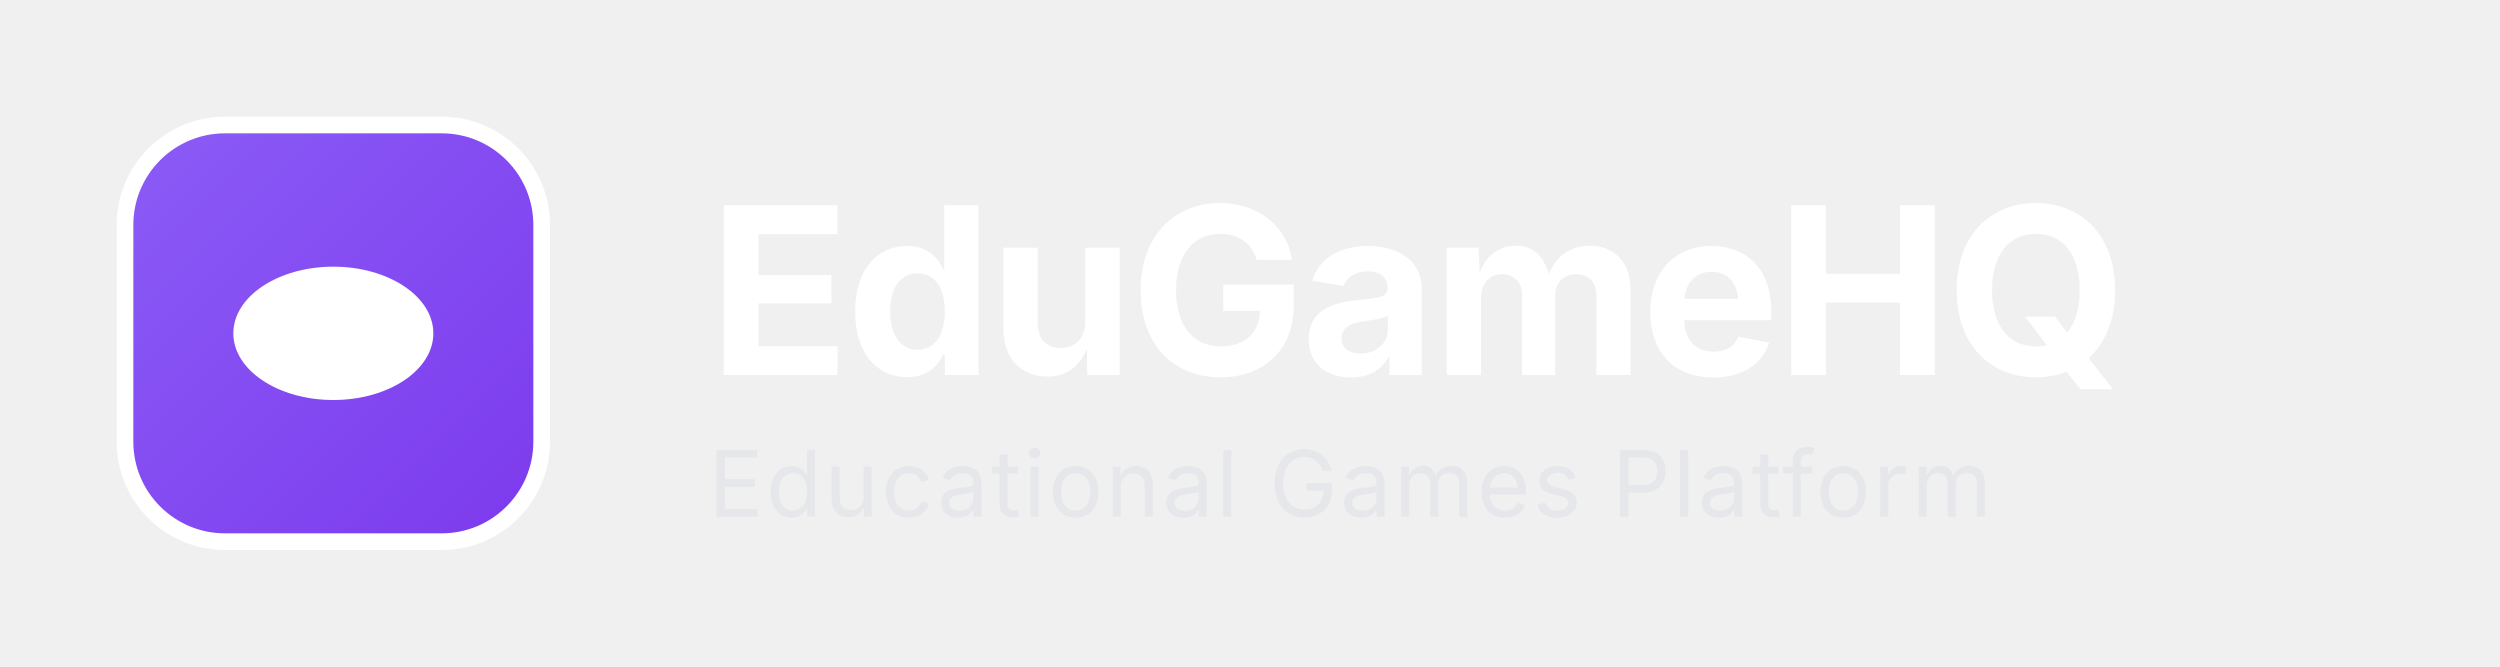
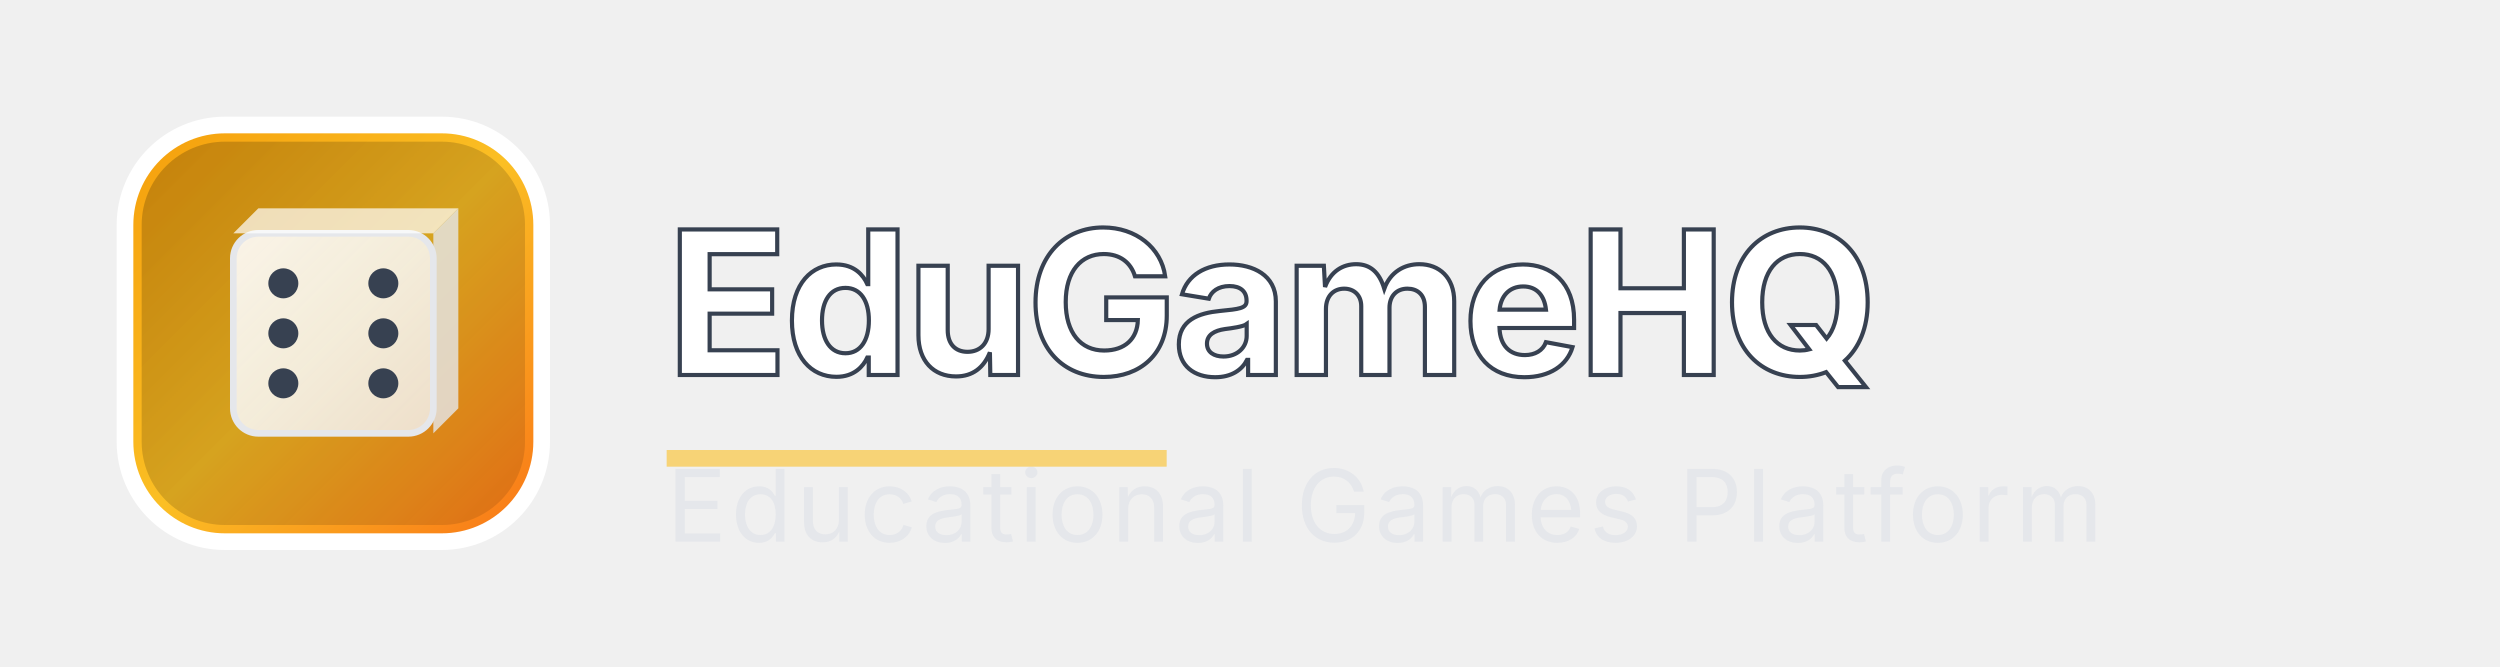
<svg xmlns="http://www.w3.org/2000/svg" width="300" height="80" viewBox="0 0 300 80">
  <defs>
-     <linearGradient id="purpleGradient" x1="0%" y1="0%" x2="100%" y2="100%">
-       <stop offset="0%" style="stop-color:#8B5CF6;stop-opacity:1" />
-       <stop offset="100%" style="stop-color:#7C3AED;stop-opacity:1" />
+     <linearGradient id="goldGradient" x1="0%" y1="0%" x2="100%" y2="100%">
+       <stop offset="0%" style="stop-color:#F59E0B;stop-opacity:1" />
+       <stop offset="50%" style="stop-color:#FBBF24;stop-opacity:1" />
+       <stop offset="100%" style="stop-color:#F97316;stop-opacity:1" />
+     </linearGradient>
+     <linearGradient id="diceFace" x1="0%" y1="0%" x2="100%" y2="100%">
+       <stop offset="0%" style="stop-color:#FFFFFF;stop-opacity:0.9" />
+       <stop offset="100%" style="stop-color:#F3F4F6;stop-opacity:0.8" />
+     </linearGradient>
+     <linearGradient id="shadowGradient" x1="0%" y1="0%" x2="100%" y2="100%">
+       <stop offset="0%" style="stop-color:#000000;stop-opacity:0.2" />
+       <stop offset="100%" style="stop-color:#000000;stop-opacity:0.1" />
    </linearGradient>
  </defs>
-   <rect x="15" y="15" width="50" height="50" rx="12" ry="12" fill="url(#purpleGradient)" stroke="#FFFFFF" stroke-width="2" />
-   <g transform="translate(40, 40)" fill="#FFFFFF">
-     <ellipse cx="0" cy="0" rx="12" ry="8" />
-     <g transform="translate(-7, 0)">
-       <rect x="-0.8" y="-3" width="1.6" height="6" rx="0.8" />
-       <rect x="-3" y="-0.8" width="6" height="1.6" rx="0.8" />
+   <rect x="15" y="15" width="50" height="50" rx="12" ry="12" fill="url(#goldGradient)" stroke="#FFFFFF" stroke-width="2" />
+   <rect x="17" y="17" width="46" height="46" rx="10" ry="10" fill="url(#shadowGradient)" />
+   <g transform="translate(40, 40)">
+     <rect x="-12" y="-12" width="24" height="24" rx="3" ry="3" fill="url(#diceFace)" stroke="#E5E7EB" stroke-width="0.8" />
+     <path d="M -12,-12 L -9,-15 L 15,-15 L 12,-12 Z" fill="#FFFFFF" opacity="0.7" />
+     <path d="M 12,-12 L 15,-15 L 15,9 L 12,12 Z" fill="#E5E7EB" opacity="0.8" />
+     <g fill="#374151">
+       <circle cx="-6" cy="-6" r="1.8" />
+       <circle cx="-6" cy="0" r="1.8" />
+       <circle cx="-6" cy="6" r="1.8" />
+       <circle cx="6" cy="-6" r="1.8" />
+       <circle cx="6" cy="0" r="1.8" />
+       <circle cx="6" cy="6" r="1.8" />
    </g>
-     <circle cx="5" cy="-2.5" r="1.2" />
-     <circle cx="7.5" cy="0" r="1.2" />
-     <circle cx="5" cy="2.5" r="1.2" />
-     <circle cx="2.5" cy="0" r="1.2" />
  </g>
-   <text x="85" y="45" font-family="'Inter', 'Helvetica', sans-serif" font-size="28" font-weight="700" fill="#FFFFFF" letter-spacing="-0.5px">EduGameHQ</text>
-   <text x="85" y="62" font-family="'Inter', sans-serif" font-size="11" font-weight="400" fill="#E5E7EB" letter-spacing="0.3px">Educational Games Platform</text>
+   <g transform="translate(80, 25)">
+     <text x="0" y="20" font-family="Inter, Arial, sans-serif" font-size="24" font-weight="700" fill="#FFFFFF" stroke="#374151" stroke-width="0.5" letter-spacing="-0.5px">EduGameHQ</text>
+     <text x="0" y="40" font-family="Inter, Arial, sans-serif" font-size="12" font-weight="400" fill="#E5E7EB" letter-spacing="0.5px">Educational Games Platform</text>
+     <line x1="0" y1="30" x2="60" y2="30" stroke="#FBBF24" stroke-width="2" opacity="0.6" />
+   </g>
</svg>
